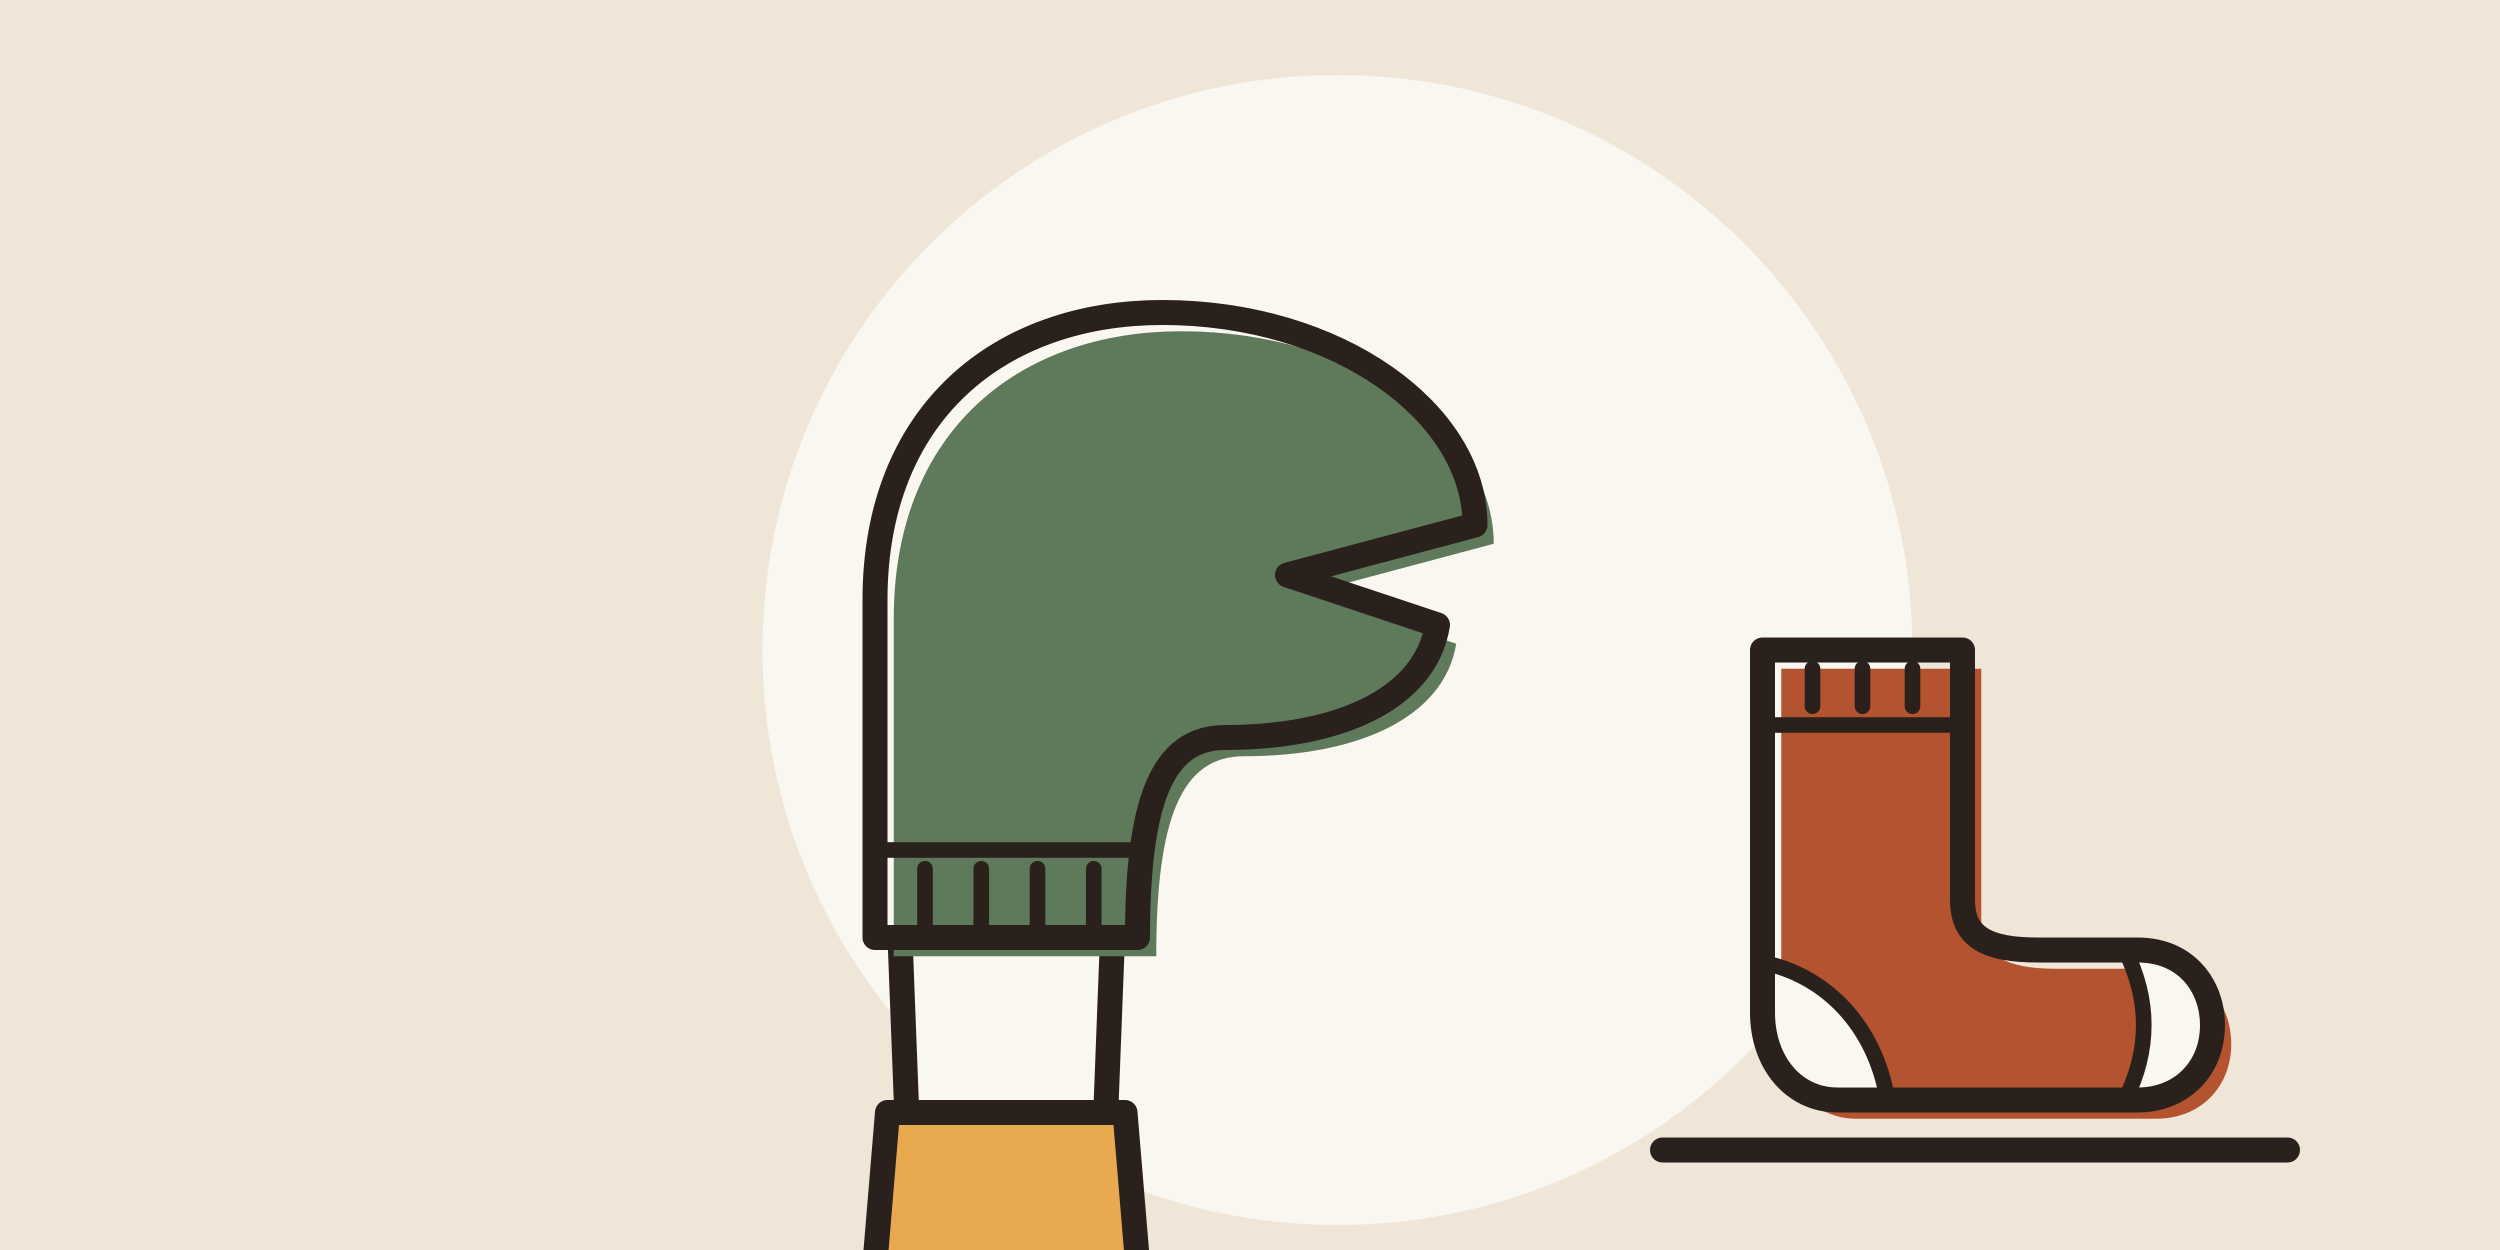
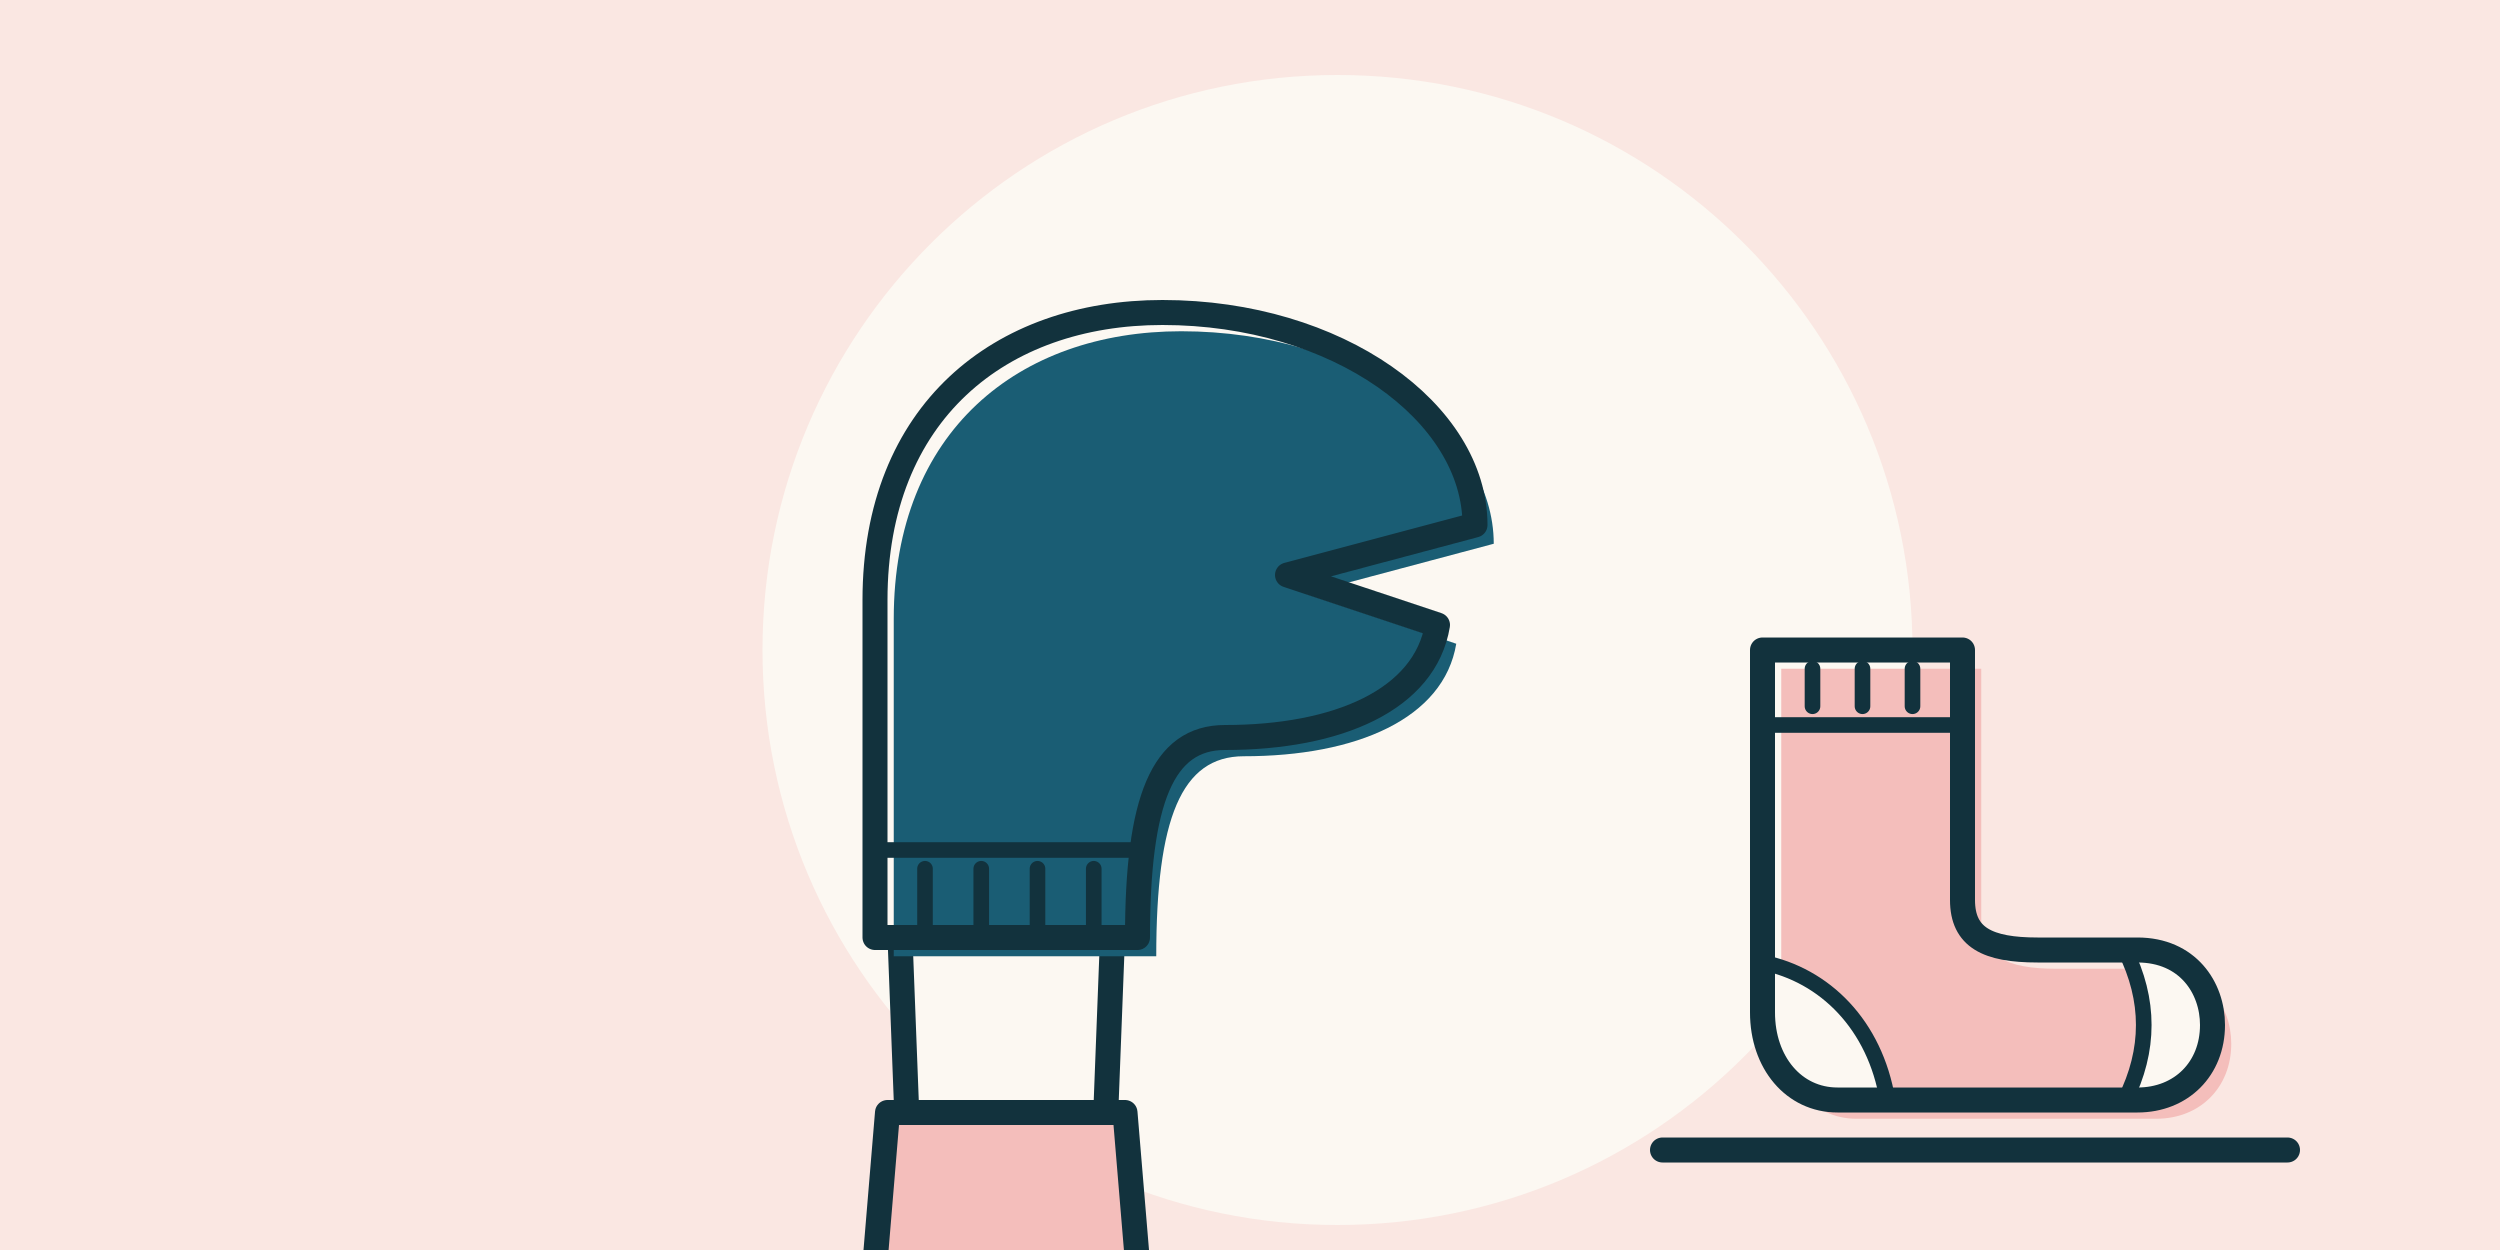
<svg xmlns="http://www.w3.org/2000/svg" width="1200" height="600" viewBox="0 0 400 200">
-   <rect width="400" height="200" fill="#F0E6D8" />
-   <circle cx="214" cy="104" r="92" fill="#FAF6F0" />
-   <g stroke="#2A211C" stroke-linecap="round" stroke-linejoin="round">
-     <path d="M144 150L146 202H176L178 150Z" fill="#FAF6F0" stroke-width="4" />
-     <path d="M142 178H180L182 202H140Z" fill="#E8A94F" stroke-width="4" />
-     <path d="M140 150V96C140 66 160 50 186 50C214 50 236 66 236 84L206 92L230 100C228 112 214 118 196 118C186 118 182 128 182 150Z" fill="#5F7A5A" stroke="none" transform="translate(3 3)" />
+   <rect width="400" height="200" fill="#FAE7E2" />
+   <circle cx="214" cy="104" r="92" fill="#FCF8F2" />
+   <g stroke="#12323D" stroke-linecap="round" stroke-linejoin="round">
+     <path d="M144 150L146 202H176L178 150Z" fill="#FCF8F2" stroke-width="4" />
+     <path d="M142 178H180L182 202H140Z" fill="#F4BEBB" stroke-width="4" />
+     <path d="M140 150V96C140 66 160 50 186 50C214 50 236 66 236 84L206 92L230 100C228 112 214 118 196 118C186 118 182 128 182 150Z" fill="#1A5D74" stroke="none" transform="translate(3 3)" />
    <path d="M140 150V96C140 66 160 50 186 50C214 50 236 66 236 84L206 92L230 100C228 112 214 118 196 118C186 118 182 128 182 150Z" fill="none" stroke-width="4" />
    <path d="M140 136H182M148 139v9M157 139v9M166 139v9M175 139v9" fill="none" stroke-width="2.5" />
-     <path d="M282 104H314V144C314 150 318 152 326 152H342C350 152 354 158 354 164C354 171 349 176 342 176H294C287 176 282 170 282 162Z" fill="#B4532F" stroke="none" transform="translate(3 3)" />
-     <path d="M282 154V162C282 170 287 176 294 176H302C300 164 292 156 282 154ZM340 152H342C350 152 354 158 354 164C354 171 349 176 342 176H340C344 168 344 160 340 152Z" fill="#FAF6F0" stroke-width="2.5" />
+     <path d="M282 104H314V144C314 150 318 152 326 152H342C350 152 354 158 354 164C354 171 349 176 342 176H294C287 176 282 170 282 162Z" fill="#F4BEBB" stroke="none" transform="translate(3 3)" />
+     <path d="M282 154V162C282 170 287 176 294 176H302C300 164 292 156 282 154ZM340 152H342C350 152 354 158 354 164C354 171 349 176 342 176H340C344 168 344 160 340 152Z" fill="#FCF8F2" stroke-width="2.5" />
    <path d="M282 104H314V144C314 150 318 152 326 152H342C350 152 354 158 354 164C354 171 349 176 342 176H294C287 176 282 170 282 162Z" fill="none" stroke-width="4" />
    <path d="M282 116H314M290 107v6M298 107v6M306 107v6" fill="none" stroke-width="2.5" />
    <path d="M266 184H366" fill="none" stroke-width="4" />
  </g>
</svg>
